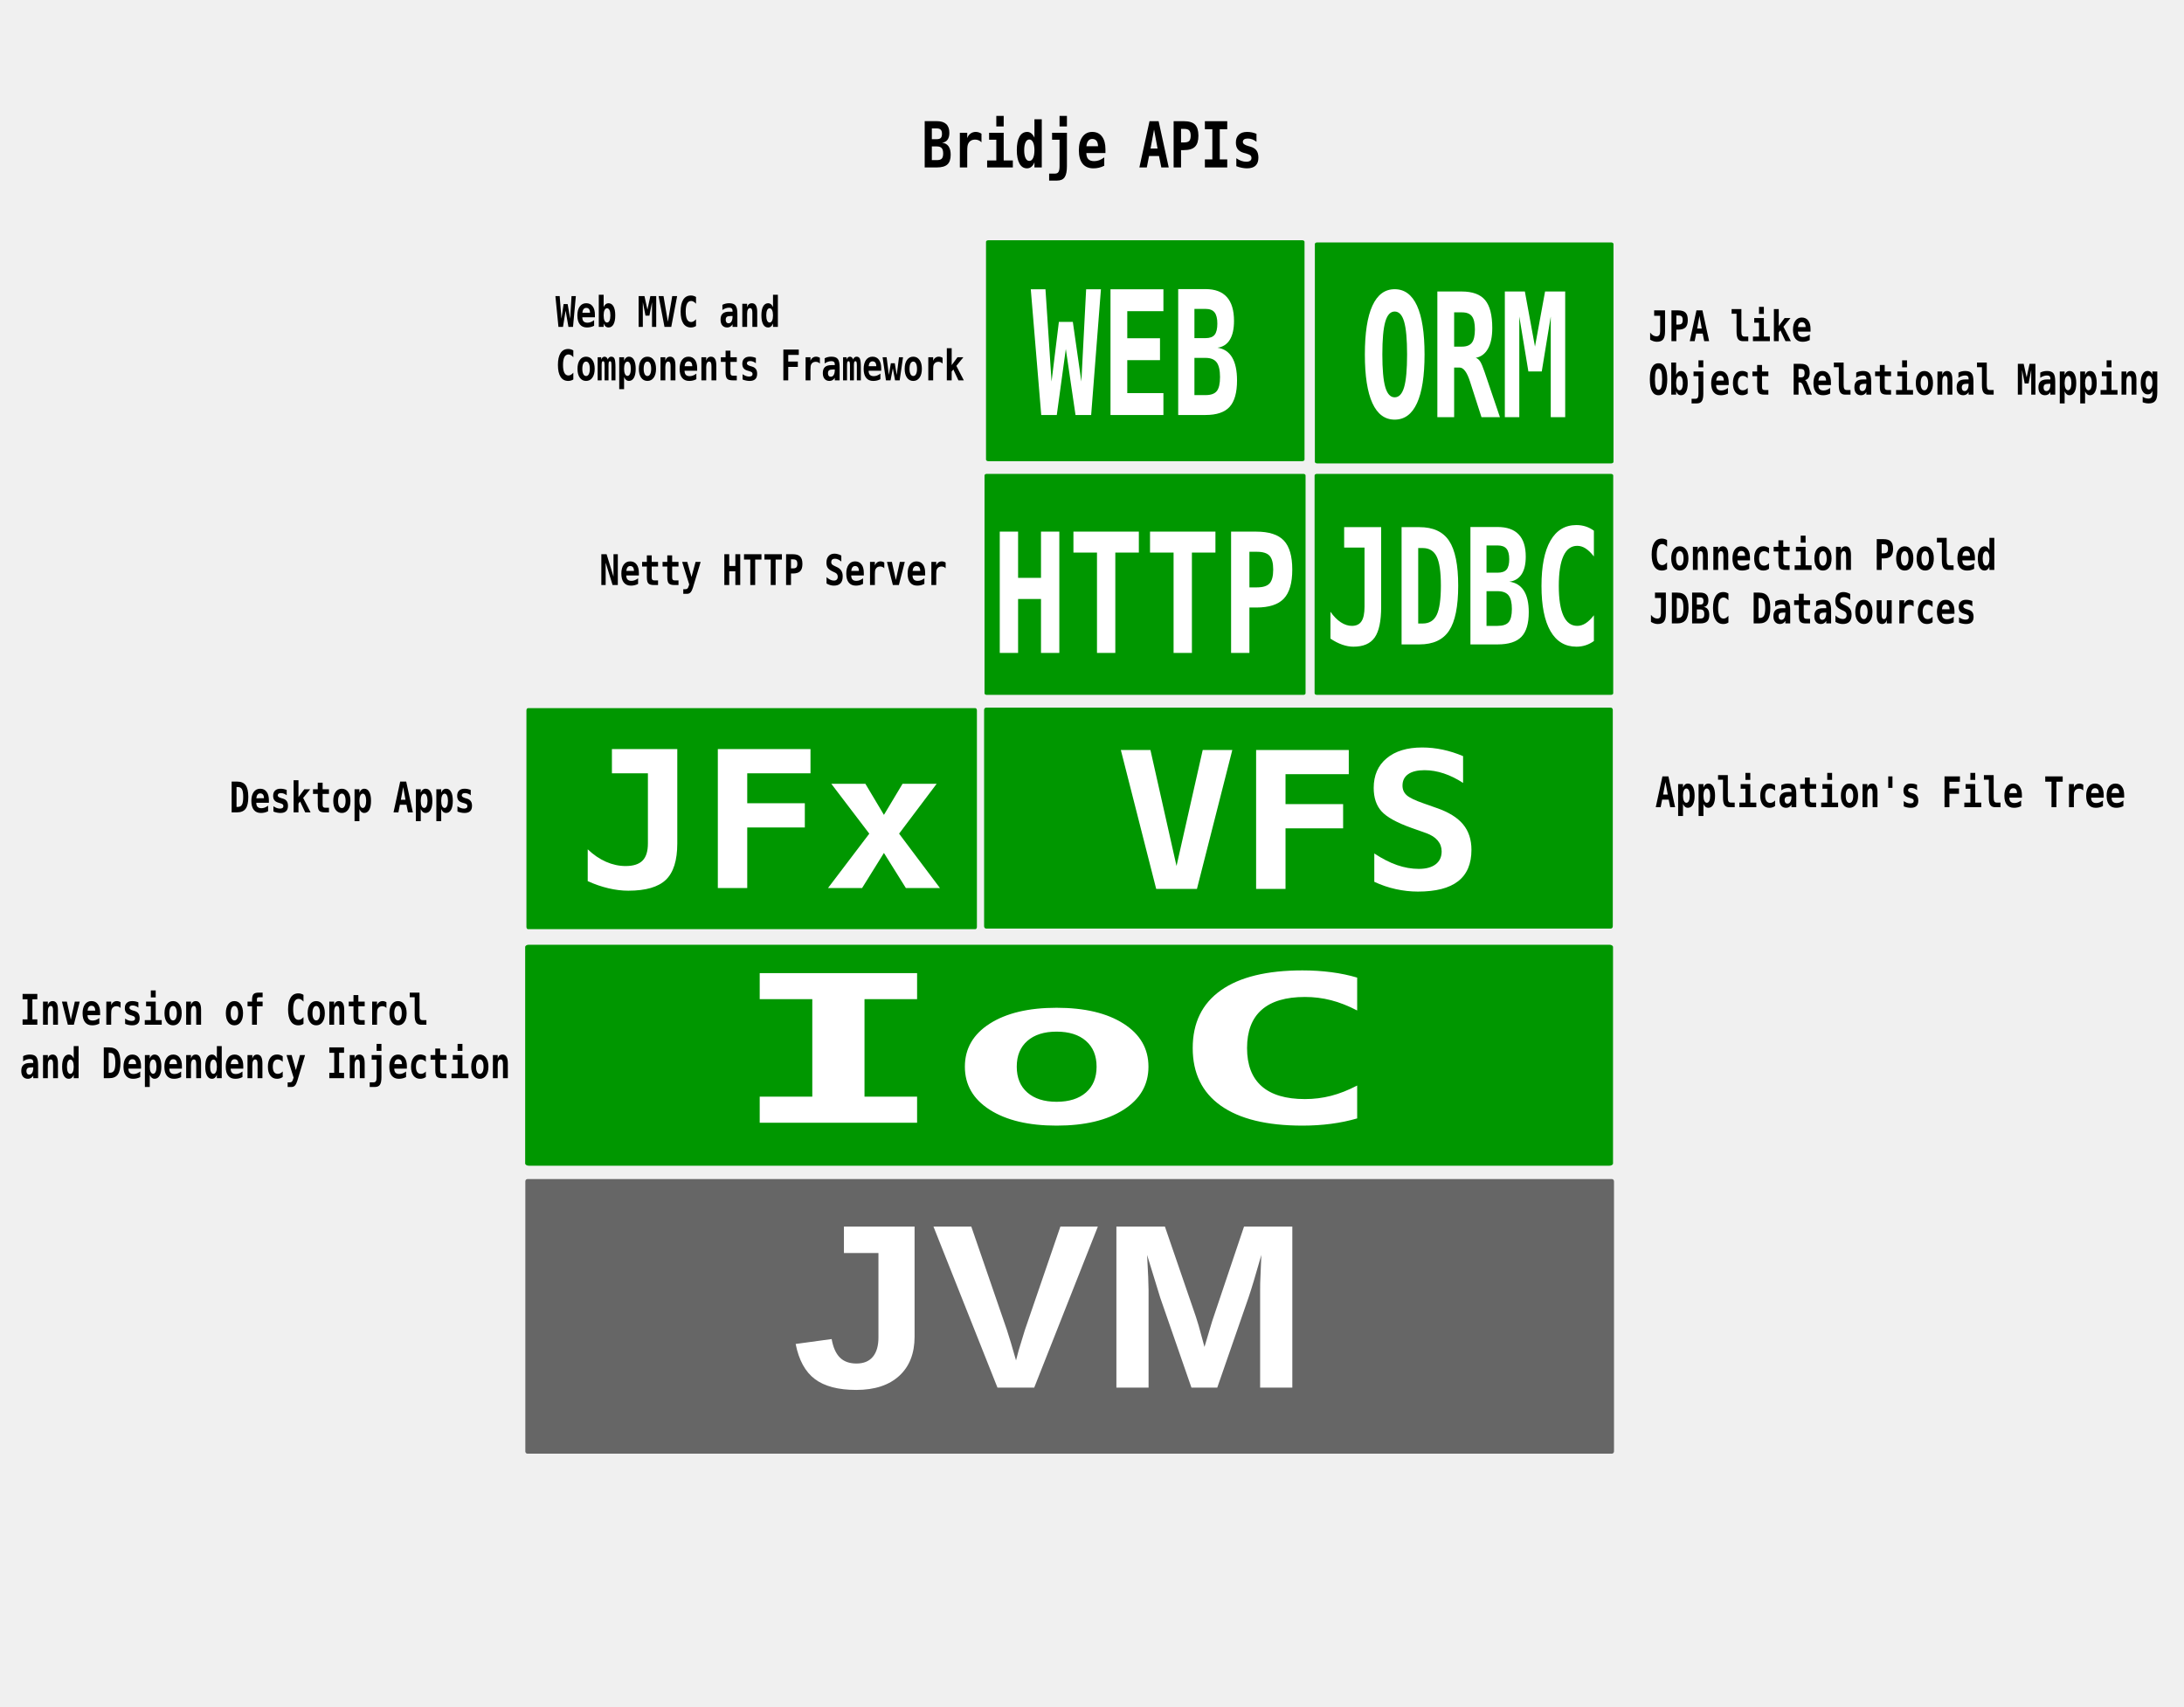
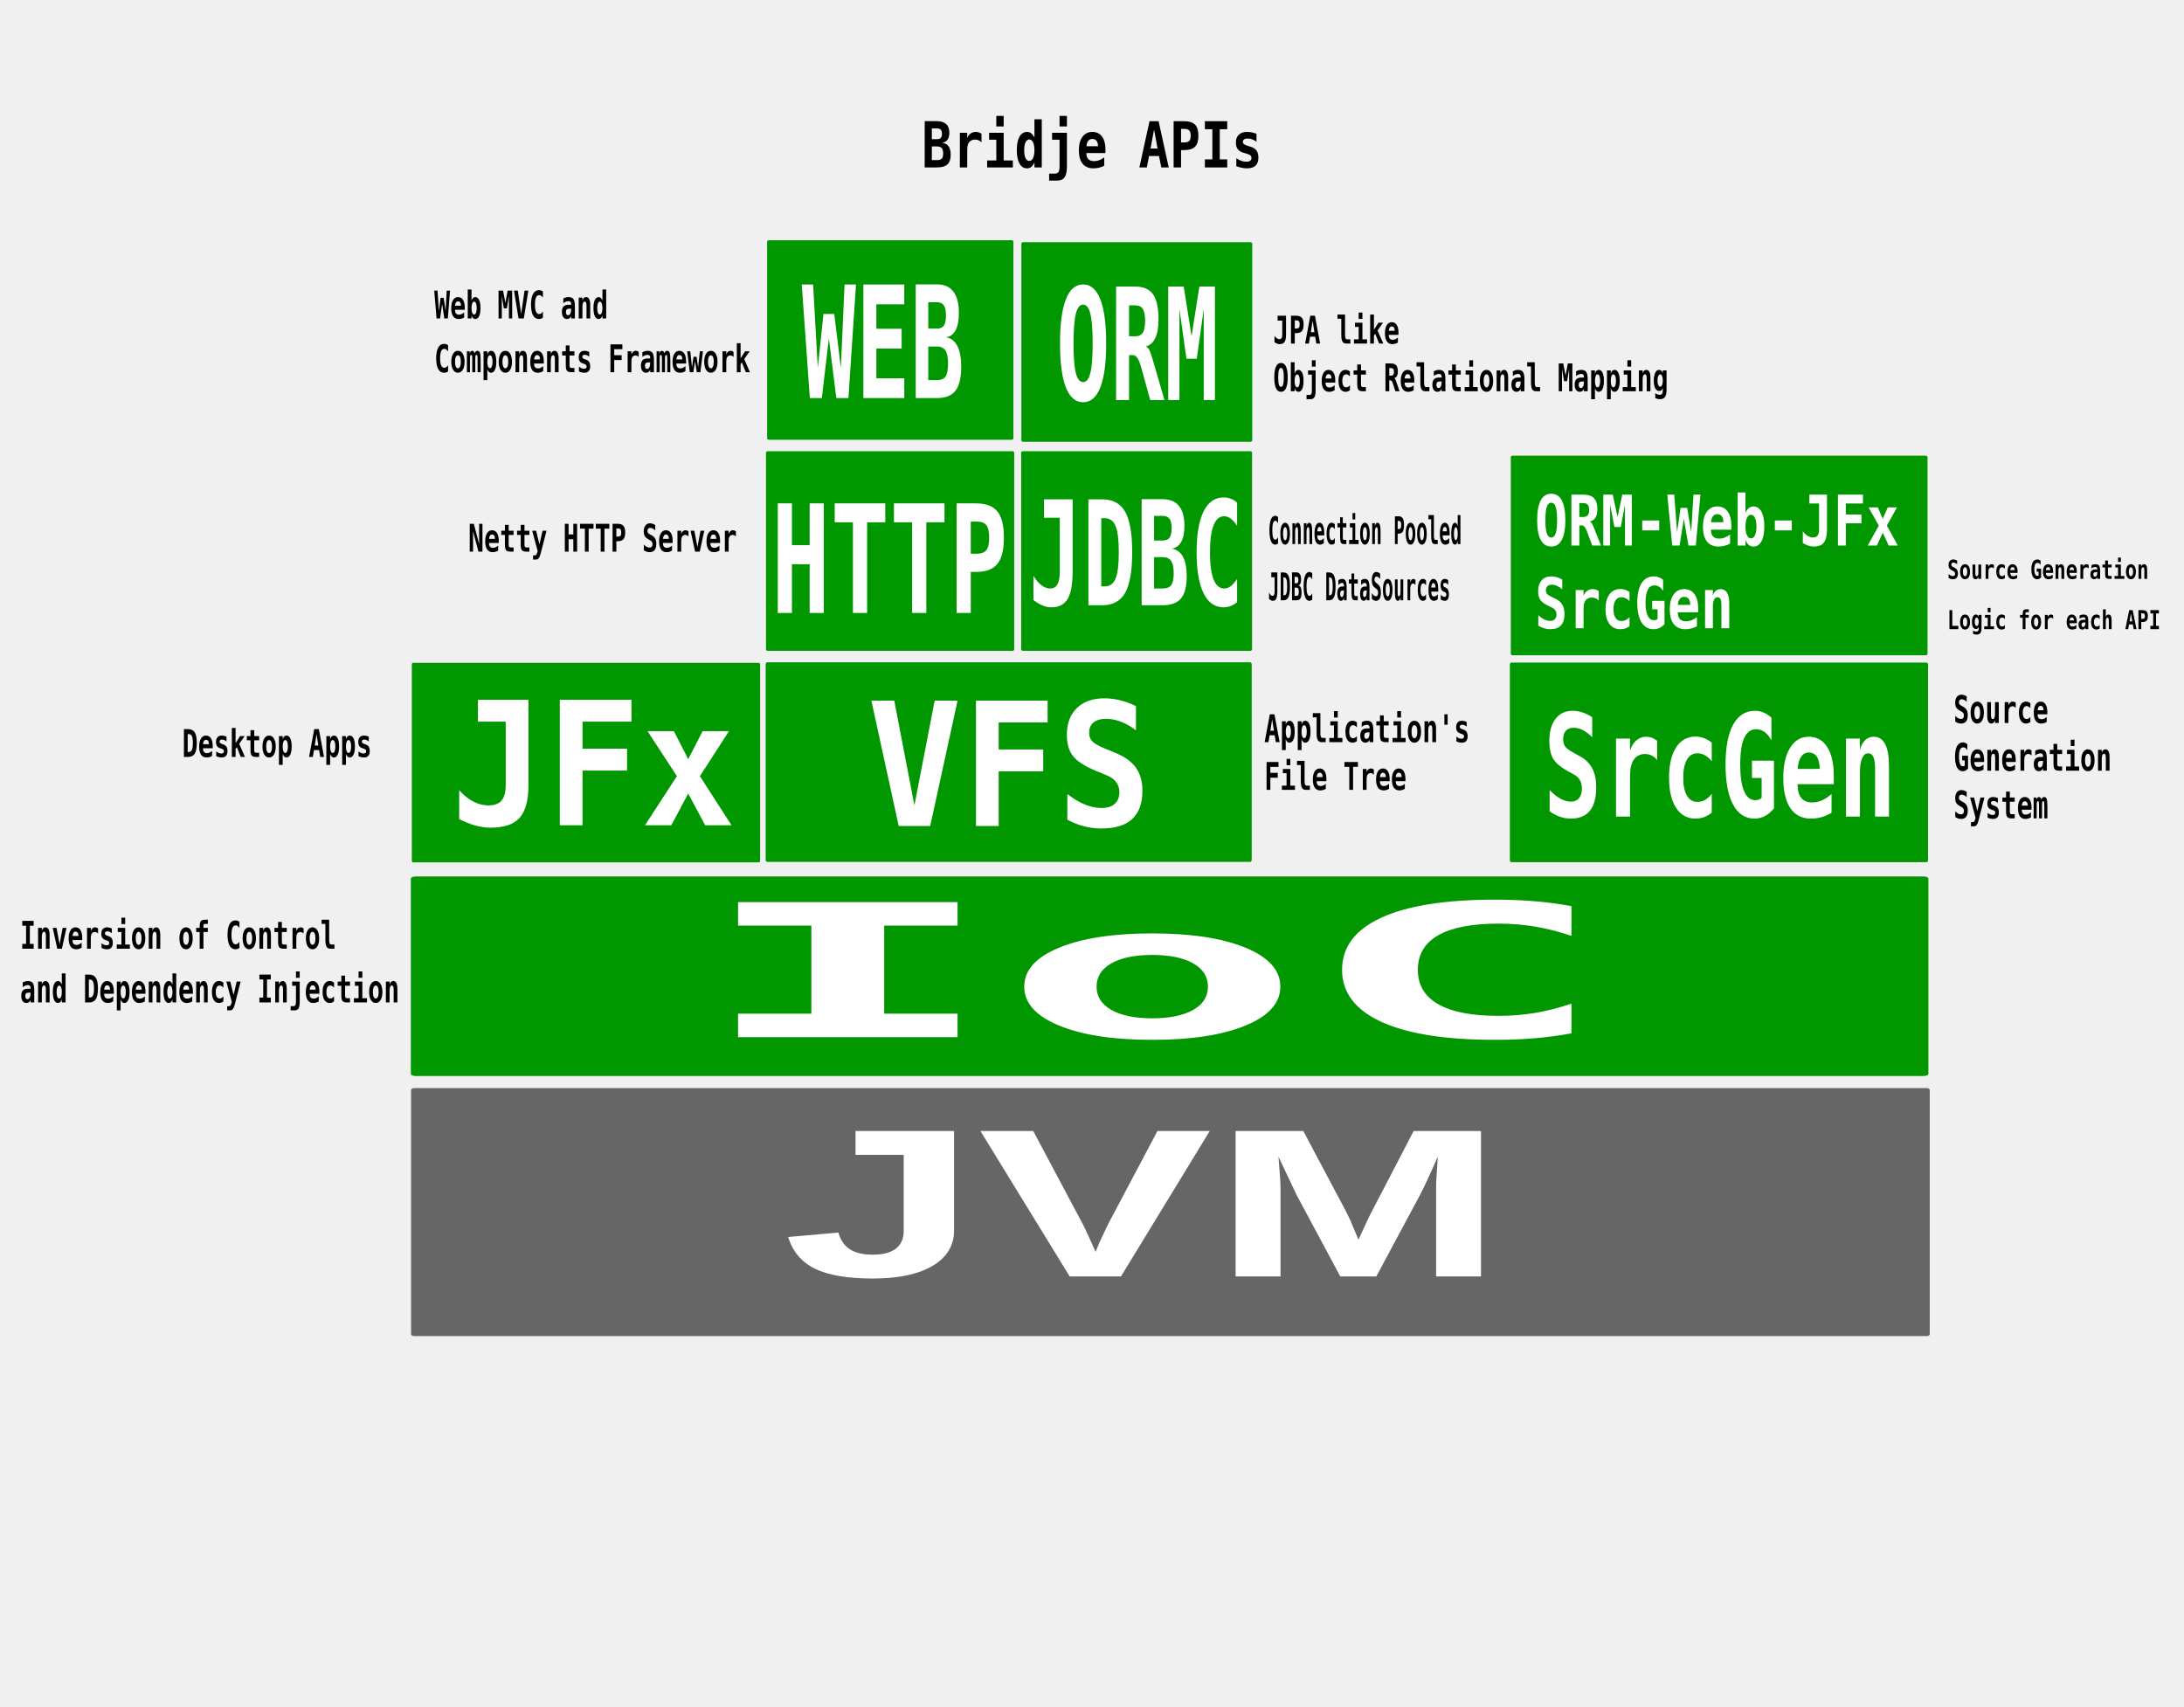
<svg xmlns="http://www.w3.org/2000/svg" width="380mm" height="297mm" viewBox="0 0 1346.456 1052.362" id="svg2" version="1.1">
  <defs id="defs4" />
  <g id="layer1">
-     <rect style="opacity:1;fill:#666666;fill-opacity:1;fill-rule:nonzero;stroke:#bdbdbd;stroke-width:0;stroke-linejoin:round;stroke-miterlimit:4;stroke-dasharray:none;stroke-opacity:1" id="rect3336" width="671.176" height="169.298" x="323.869" y="726.91" rx="1.299" ry="1.409" />
-     <rect style="opacity:1;fill:#009700;fill-opacity:1;fill-rule:nonzero;stroke:#bdbdbd;stroke-width:0;stroke-linejoin:round;stroke-miterlimit:4;stroke-dasharray:none;stroke-opacity:1" id="rect4138" width="670.676" height="136.231" x="323.769" y="582.443" rx="2.211" ry="1.409" />
-     <rect style="opacity:1;fill:#009700;fill-opacity:1;fill-rule:nonzero;stroke:#bdbdbd;stroke-width:0;stroke-linejoin:round;stroke-miterlimit:4;stroke-dasharray:none;stroke-opacity:1" id="rect4144" width="197.921" height="136.23" x="606.971" y="292.158" rx="1.278" ry="0.954" />
-     <rect style="opacity:1;fill:#009700;fill-opacity:1;fill-rule:nonzero;stroke:#bdbdbd;stroke-width:0;stroke-linejoin:round;stroke-miterlimit:4;stroke-dasharray:none;stroke-opacity:1" id="rect4146" width="184.107" height="136.23" x="810.459" y="292.158" rx="1.399" ry="0.969" />
-     <text xml:space="preserve" style="font-style:normal;font-variant:normal;font-weight:bold;font-stretch:normal;font-size:66.492px;line-height:125%;font-family:'DejaVu Sans Mono';-inkscape-font-specification:'DejaVu Sans Mono, Bold';text-align:start;letter-spacing:0px;word-spacing:0px;writing-mode:lr-tb;text-anchor:start;fill:#ffffff;fill-opacity:1;stroke:none;stroke-width:1px;stroke-linecap:butt;stroke-linejoin:miter;stroke-opacity:1" x="470.896" y="886.902" id="text4148" transform="scale(1.036712,0.9645882)">
-       <tspan id="tspan4150" x="470.896" y="886.902" style="font-style:normal;font-variant:normal;font-weight:bold;font-stretch:normal;font-size:149.607px;line-height:125%;font-family:Arial;-inkscape-font-specification:'Arial, Bold';text-align:start;writing-mode:lr-tb;text-anchor:start">JVM</tspan>
+     <rect style="opacity:1;fill:#666666;fill-opacity:1;fill-rule:nonzero;stroke:#bdbdbd;stroke-width:0;stroke-linejoin:round;stroke-miterlimit:4;stroke-dasharray:none;stroke-opacity:1" id="rect3336" width="936.285" height="152.893" x="253.428" y="670.824" rx="1.811" ry="1.272" />
+     <rect style="opacity:1;fill:#009700;fill-opacity:1;fill-rule:nonzero;stroke:#bdbdbd;stroke-width:0;stroke-linejoin:round;stroke-miterlimit:4;stroke-dasharray:none;stroke-opacity:1" id="rect4138" width="935.587" height="123.03" x="253.289" y="540.356" rx="3.085" ry="1.272" />
+     <rect style="opacity:1;fill:#009700;fill-opacity:1;fill-rule:nonzero;stroke:#bdbdbd;stroke-width:0;stroke-linejoin:round;stroke-miterlimit:4;stroke-dasharray:none;stroke-opacity:1" id="rect4144" width="153.017" height="123.03" x="472.239" y="278.2" rx="0.988" ry="0.861" />
+     <rect style="opacity:1;fill:#009700;fill-opacity:1;fill-rule:nonzero;stroke:#bdbdbd;stroke-width:0;stroke-linejoin:round;stroke-miterlimit:4;stroke-dasharray:none;stroke-opacity:1" id="rect4146" width="142.337" height="123.03" x="629.56" y="278.2" rx="1.081" ry="0.875" />
+     <text xml:space="preserve" style="font-style:normal;font-variant:normal;font-weight:bold;font-stretch:normal;font-size:74.632px;line-height:125%;font-family:'DejaVu Sans Mono';-inkscape-font-specification:'DejaVu Sans Mono, Bold';text-align:start;letter-spacing:0px;word-spacing:0px;writing-mode:lr-tb;text-anchor:start;fill:#ffffff;fill-opacity:1;stroke:none;stroke-width:1px;stroke-linecap:butt;stroke-linejoin:miter;stroke-opacity:1" x="374.586" y="1013.964" id="text4148" transform="scale(1.288475,0.7761116)">
+       <tspan id="tspan4150" x="374.586" y="1013.964" style="font-style:normal;font-variant:normal;font-weight:bold;font-stretch:normal;font-size:167.922px;line-height:125%;font-family:Arial;-inkscape-font-specification:'Arial, Bold';text-align:start;writing-mode:lr-tb;text-anchor:start">JVM</tspan>
    </text>
-     <text xml:space="preserve" style="font-style:normal;font-variant:normal;font-weight:bold;font-stretch:normal;font-size:168.17px;line-height:125%;font-family:'DejaVu Sans Mono';-inkscape-font-specification:'DejaVu Sans Mono, Bold';text-align:start;letter-spacing:0px;word-spacing:0px;writing-mode:lr-tb;text-anchor:start;fill:#ffffff;fill-opacity:1;stroke:none;stroke-width:1px;stroke-linecap:butt;stroke-linejoin:miter;stroke-opacity:1" x="338.279" y="919.956" id="text4148-9" transform="scale(1.329076,0.7524021)">
-       <tspan x="338.279" y="919.956" id="tspan4205">IoC</tspan>
+     <text xml:space="preserve" style="font-style:normal;font-variant:normal;font-weight:bold;font-stretch:normal;font-size:188.756px;line-height:125%;font-family:'DejaVu Sans Mono';-inkscape-font-specification:'DejaVu Sans Mono, Bold';text-align:start;letter-spacing:0px;word-spacing:0px;writing-mode:lr-tb;text-anchor:start;fill:#ffffff;fill-opacity:1;stroke:none;stroke-width:1px;stroke-linecap:butt;stroke-linejoin:miter;stroke-opacity:1" x="259.602" y="1056.28" id="text4148-9" transform="scale(1.651839,0.6053858)">
+       <tspan x="259.602" y="1056.28" id="tspan4205">IoC</tspan>
    </text>
-     <rect style="opacity:1;fill:#009700;fill-opacity:1;fill-rule:nonzero;stroke:#bdbdbd;stroke-width:0;stroke-linejoin:round;stroke-miterlimit:4;stroke-dasharray:none;stroke-opacity:1" id="rect4138-2" width="387.594" height="136.231" x="606.707" y="436.254" rx="1.278" ry="1.409" />
-     <text xml:space="preserve" style="font-style:normal;font-variant:normal;font-weight:bold;font-stretch:normal;font-size:121.564px;line-height:125%;font-family:'DejaVu Sans Mono';-inkscape-font-specification:'DejaVu Sans Mono, Bold';text-align:start;letter-spacing:0px;word-spacing:0px;writing-mode:lr-tb;text-anchor:start;fill:#ffffff;fill-opacity:1;stroke:none;stroke-width:1px;stroke-linecap:butt;stroke-linejoin:miter;stroke-opacity:1" x="664.344" y="567.112" id="text4148-9-0" transform="scale(1.034852,0.9663221)">
-       <tspan id="tspan4209" x="664.344" y="567.112">VFS</tspan>
+     <rect style="opacity:1;fill:#009700;fill-opacity:1;fill-rule:nonzero;stroke:#bdbdbd;stroke-width:0;stroke-linejoin:round;stroke-miterlimit:4;stroke-dasharray:none;stroke-opacity:1" id="rect4138-2" width="299.658" height="123.03" x="472.034" y="408.333" rx="0.988" ry="1.272" />
+     <text xml:space="preserve" style="font-style:normal;font-variant:normal;font-weight:bold;font-stretch:normal;font-size:101.577px;line-height:125%;font-family:'DejaVu Sans Mono';-inkscape-font-specification:'DejaVu Sans Mono, Bold';text-align:start;letter-spacing:0px;word-spacing:0px;writing-mode:lr-tb;text-anchor:start;fill:#ffffff;fill-opacity:1;stroke:none;stroke-width:1px;stroke-linecap:butt;stroke-linejoin:miter;stroke-opacity:1" x="558.226" y="487.614" id="text4148-9-0" transform="scale(0.9574904,1.044397)">
+       <tspan id="tspan4209" x="558.226" y="487.614">VFS</tspan>
    </text>
-     <text xml:space="preserve" style="font-style:normal;font-variant:normal;font-weight:bold;font-stretch:normal;font-size:89.709px;line-height:125%;font-family:'DejaVu Sans Mono';-inkscape-font-specification:'DejaVu Sans Mono, Bold';text-align:start;letter-spacing:0px;word-spacing:0px;writing-mode:lr-tb;text-anchor:start;fill:#ffffff;fill-opacity:1;stroke:none;stroke-width:1px;stroke-linecap:butt;stroke-linejoin:miter;stroke-opacity:1" x="698.98" y="351.948" id="text4148-9-0-5" transform="scale(0.8742977,1.143775)">
-       <tspan id="tspan4209-0" x="698.98" y="351.948">HTTP</tspan>
+     <text xml:space="preserve" style="font-style:normal;font-variant:normal;font-weight:bold;font-stretch:normal;font-size:74.96px;line-height:125%;font-family:'DejaVu Sans Mono';-inkscape-font-specification:'DejaVu Sans Mono, Bold';text-align:start;letter-spacing:0px;word-spacing:0px;writing-mode:lr-tb;text-anchor:start;fill:#ffffff;fill-opacity:1;stroke:none;stroke-width:1px;stroke-linecap:butt;stroke-linejoin:miter;stroke-opacity:1" x="587.738" y="305.693" id="text4148-9-0-5" transform="scale(0.8089388,1.236187)">
+       <tspan id="tspan4209-0" x="587.738" y="305.693">HTTP</tspan>
    </text>
-     <text xml:space="preserve" style="font-style:normal;font-variant:normal;font-weight:bold;font-stretch:normal;font-size:84.028px;line-height:125%;font-family:'DejaVu Sans Mono';-inkscape-font-specification:'DejaVu Sans Mono, Bold';text-align:start;letter-spacing:0px;word-spacing:0px;writing-mode:lr-tb;text-anchor:start;fill:#ffffff;fill-opacity:1;stroke:none;stroke-width:1px;stroke-linecap:butt;stroke-linejoin:miter;stroke-opacity:1" x="963.475" y="336.664" id="text4148-9-0-5-4" transform="scale(0.8474013,1.180078)">
-       <tspan id="tspan4209-0-2" x="963.475" y="336.664">JDBC</tspan>
+     <text xml:space="preserve" style="font-style:normal;font-variant:normal;font-weight:bold;font-stretch:normal;font-size:70.213px;line-height:125%;font-family:'DejaVu Sans Mono';-inkscape-font-specification:'DejaVu Sans Mono, Bold';text-align:start;letter-spacing:0px;word-spacing:0px;writing-mode:lr-tb;text-anchor:start;fill:#ffffff;fill-opacity:1;stroke:none;stroke-width:1px;stroke-linecap:butt;stroke-linejoin:miter;stroke-opacity:1" x="808.863" y="292.565" id="text4148-9-0-5-4" transform="scale(0.7840531,1.275424)">
+       <tspan id="tspan4209-0-2" x="808.863" y="292.565">JDBC</tspan>
    </text>
-     <rect style="opacity:1;fill:#009700;fill-opacity:1;fill-rule:nonzero;stroke:#bdbdbd;stroke-width:0;stroke-linejoin:round;stroke-miterlimit:4;stroke-dasharray:none;stroke-opacity:1" id="rect4146-1" width="184.107" height="136.23" x="810.623" y="149.463" rx="1.399" ry="0.969" />
-     <text xml:space="preserve" style="font-style:normal;font-variant:normal;font-weight:bold;font-stretch:normal;font-size:87.396px;line-height:125%;font-family:'DejaVu Sans Mono';-inkscape-font-specification:'DejaVu Sans Mono, Bold';text-align:start;letter-spacing:0px;word-spacing:0px;writing-mode:lr-tb;text-anchor:start;fill:#ffffff;fill-opacity:1;stroke:none;stroke-width:1px;stroke-linecap:butt;stroke-linejoin:miter;stroke-opacity:1" x="1019.752" y="211.418" id="text4148-9-0-5-4-7" transform="scale(0.8219894,1.216561)">
-       <tspan id="tspan4209-0-2-0" x="1019.752" y="211.418">ORM</tspan>
+     <rect style="opacity:1;fill:#009700;fill-opacity:1;fill-rule:nonzero;stroke:#bdbdbd;stroke-width:0;stroke-linejoin:round;stroke-miterlimit:4;stroke-dasharray:none;stroke-opacity:1" id="rect4146-1" width="142.337" height="123.03" x="629.687" y="149.332" rx="1.081" ry="0.875" />
+     <text xml:space="preserve" style="font-style:normal;font-variant:normal;font-weight:bold;font-stretch:normal;font-size:73.027px;line-height:125%;font-family:'DejaVu Sans Mono';-inkscape-font-specification:'DejaVu Sans Mono, Bold';text-align:start;letter-spacing:0px;word-spacing:0px;writing-mode:lr-tb;text-anchor:start;fill:#ffffff;fill-opacity:1;stroke:none;stroke-width:1px;stroke-linecap:butt;stroke-linejoin:miter;stroke-opacity:1" x="856.005" y="187.573" id="text4148-9-0-5-4-7" transform="scale(0.7605409,1.314854)">
+       <tspan id="tspan4209-0-2-0" x="856.005" y="187.573">ORM</tspan>
    </text>
-     <text xml:space="preserve" style="font-style:normal;font-variant:normal;font-weight:bold;font-stretch:normal;font-size:23.356px;line-height:125%;font-family:'DejaVu Sans Mono';-inkscape-font-specification:'DejaVu Sans Mono, Bold';text-align:start;letter-spacing:0px;word-spacing:0px;writing-mode:lr-tb;text-anchor:start;fill:#000000;fill-opacity:1;stroke:none;stroke-width:1px;stroke-linecap:butt;stroke-linejoin:miter;stroke-opacity:1" x="13.555" y="566.419" id="text4310" transform="scale(0.896562,1.115372)">
-       <tspan id="tspan4312" x="13.555" y="566.419">Inversion of Control</tspan>
-       <tspan x="13.555" y="595.972" id="tspan4314">and Dependency Injection</tspan>
+     <text xml:space="preserve" style="font-style:normal;font-variant:normal;font-weight:bold;font-stretch:normal;font-size:19.516px;line-height:125%;font-family:'DejaVu Sans Mono';-inkscape-font-specification:'DejaVu Sans Mono, Bold';text-align:start;letter-spacing:0px;word-spacing:0px;writing-mode:lr-tb;text-anchor:start;fill:#000000;fill-opacity:1;stroke:none;stroke-width:1px;stroke-linecap:butt;stroke-linejoin:miter;stroke-opacity:1" x="14.913" y="485.198" id="text4310" transform="scale(0.8295386,1.205489)">
+       <tspan id="tspan4312" x="14.913" y="485.198">Inversion of Control</tspan>
+       <tspan x="14.913" y="512.666" id="tspan4314">and Dependency Injection</tspan>
    </text>
-     <text xml:space="preserve" style="font-style:normal;font-variant:normal;font-weight:bold;font-stretch:normal;font-size:23.356px;line-height:125%;font-family:'DejaVu Sans Mono';-inkscape-font-specification:'DejaVu Sans Mono, Bold';text-align:start;letter-spacing:0px;word-spacing:0px;writing-mode:lr-tb;text-anchor:start;fill:#000000;fill-opacity:1;stroke:none;stroke-width:1px;stroke-linecap:butt;stroke-linejoin:miter;stroke-opacity:1" x="1138.185" y="446.184" id="text4310-6" transform="scale(0.896562,1.115372)">
-       <tspan x="1138.185" y="446.184" id="tspan4314-3">Application's File Tree</tspan>
+     <text xml:space="preserve" style="font-style:normal;font-variant:normal;font-weight:bold;font-stretch:normal;font-size:19.516px;line-height:125%;font-family:'DejaVu Sans Mono';-inkscape-font-specification:'DejaVu Sans Mono, Bold';text-align:start;letter-spacing:0px;word-spacing:0px;writing-mode:lr-tb;text-anchor:start;fill:#000000;fill-opacity:1;stroke:none;stroke-width:1px;stroke-linecap:butt;stroke-linejoin:miter;stroke-opacity:1" x="939.574" y="379.547" id="text4310-6" transform="scale(0.8295386,1.205489)">
+       <tspan x="939.574" y="379.547" id="tspan4314-3">Application's </tspan>
+       <tspan x="939.574" y="403.943" id="tspan3377">File Tree</tspan>
    </text>
-     <text xml:space="preserve" style="font-style:normal;font-variant:normal;font-weight:bold;font-stretch:normal;font-size:23.356px;line-height:125%;font-family:'DejaVu Sans Mono';-inkscape-font-specification:'DejaVu Sans Mono, Bold';text-align:start;letter-spacing:0px;word-spacing:0px;writing-mode:lr-tb;text-anchor:start;fill:#000000;fill-opacity:1;stroke:none;stroke-width:1px;stroke-linecap:butt;stroke-linejoin:miter;stroke-opacity:1" x="1134.008" y="315.04" id="text4310-5" transform="scale(0.896562,1.115372)">
-       <tspan x="1134.008" y="315.04" id="tspan4314-9">Connection Pooled </tspan>
-       <tspan x="1134.008" y="344.594" id="tspan4362">JDBC DataSources</tspan>
+     <text xml:space="preserve" style="font-style:normal;font-variant:normal;font-weight:bold;font-stretch:normal;font-size:16.571px;line-height:125%;font-family:'DejaVu Sans Mono';-inkscape-font-specification:'DejaVu Sans Mono, Bold';text-align:start;letter-spacing:0px;word-spacing:0px;writing-mode:lr-tb;text-anchor:start;fill:#000000;fill-opacity:1;stroke:none;stroke-width:1px;stroke-linecap:butt;stroke-linejoin:miter;stroke-opacity:1" x="1109.879" y="236.271" id="text4310-5" transform="scale(0.7043625,1.419723)">
+       <tspan x="1109.879" y="236.271" id="tspan4314-9">Connection Pooled </tspan>
+       <tspan x="1109.879" y="260.666" id="tspan4362">JDBC DataSources</tspan>
    </text>
-     <text xml:space="preserve" style="font-style:normal;font-variant:normal;font-weight:bold;font-stretch:normal;font-size:23.356px;line-height:125%;font-family:'DejaVu Sans Mono';-inkscape-font-specification:'DejaVu Sans Mono, Bold';text-align:start;letter-spacing:0px;word-spacing:0px;writing-mode:lr-tb;text-anchor:start;fill:#000000;fill-opacity:1;stroke:none;stroke-width:1px;stroke-linecap:butt;stroke-linejoin:miter;stroke-opacity:1" x="412.144" y="323.375" id="text4310-5-0" transform="scale(0.896562,1.115372)">
-       <tspan x="412.144" y="323.375" id="tspan4362-7">Netty HTTP Server</tspan>
+     <text xml:space="preserve" style="font-style:normal;font-variant:normal;font-weight:bold;font-stretch:normal;font-size:19.516px;line-height:125%;font-family:'DejaVu Sans Mono';-inkscape-font-specification:'DejaVu Sans Mono, Bold';text-align:start;letter-spacing:0px;word-spacing:0px;writing-mode:lr-tb;text-anchor:start;fill:#000000;fill-opacity:1;stroke:none;stroke-width:1px;stroke-linecap:butt;stroke-linejoin:miter;stroke-opacity:1" x="347.969" y="282.114" id="text4310-5-0" transform="scale(0.8295386,1.205489)">
+       <tspan x="347.969" y="282.114" id="tspan4362-7">Netty HTTP Server</tspan>
    </text>
-     <text xml:space="preserve" style="font-style:normal;font-variant:normal;font-weight:bold;font-stretch:normal;font-size:23.356px;line-height:125%;font-family:'DejaVu Sans Mono';-inkscape-font-specification:'DejaVu Sans Mono, Bold';text-align:start;letter-spacing:0px;word-spacing:0px;writing-mode:lr-tb;text-anchor:start;fill:#000000;fill-opacity:1;stroke:none;stroke-width:1px;stroke-linecap:butt;stroke-linejoin:miter;stroke-opacity:1" x="1133.444" y="188.589" id="text4310-5-2" transform="scale(0.896562,1.115372)">
-       <tspan x="1133.444" y="188.589" id="tspan4362-3">JPA like </tspan>
-       <tspan x="1133.444" y="218.142" id="tspan4410">Object Relational Mapping</tspan>
+     <text xml:space="preserve" style="font-style:normal;font-variant:normal;font-weight:bold;font-stretch:normal;font-size:19.516px;line-height:125%;font-family:'DejaVu Sans Mono';-inkscape-font-specification:'DejaVu Sans Mono, Bold';text-align:start;letter-spacing:0px;word-spacing:0px;writing-mode:lr-tb;text-anchor:start;fill:#000000;fill-opacity:1;stroke:none;stroke-width:1px;stroke-linecap:butt;stroke-linejoin:miter;stroke-opacity:1" x="946.159" y="175.709" id="text4310-5-2" transform="scale(0.8295386,1.205489)">
+       <tspan x="946.159" y="175.709" id="tspan4362-3">JPA like </tspan>
+       <tspan x="946.159" y="200.104" id="tspan4410">Object Relational Mapping</tspan>
    </text>
    <text xml:space="preserve" style="font-style:normal;font-variant:normal;font-weight:bold;font-stretch:normal;font-size:35.233px;line-height:125%;font-family:'DejaVu Sans Mono';-inkscape-font-specification:'DejaVu Sans Mono, Bold';text-align:start;letter-spacing:0px;word-spacing:0px;writing-mode:lr-tb;text-anchor:start;fill:#000000;fill-opacity:1;stroke:none;stroke-width:1px;stroke-linecap:butt;stroke-linejoin:miter;stroke-opacity:1" x="630.522" y="93.015" id="text4310-5-2-1" transform="scale(0.9010608,1.109803)">
      <tspan x="630.522" y="93.015" id="tspan3427">Bridje APIs</tspan>
    </text>
-     <rect style="opacity:1;fill:#009700;fill-opacity:1;fill-rule:nonzero;stroke:#bdbdbd;stroke-width:0;stroke-linejoin:round;stroke-miterlimit:4;stroke-dasharray:none;stroke-opacity:1" id="rect4146-1-5" width="196.372" height="136.23" x="607.884" y="148.108" rx="1.492" ry="0.969" />
-     <text xml:space="preserve" style="font-style:normal;font-variant:normal;font-weight:bold;font-stretch:normal;font-size:87.396px;line-height:125%;font-family:'DejaVu Sans Mono';-inkscape-font-specification:'DejaVu Sans Mono, Bold';text-align:start;letter-spacing:0px;word-spacing:0px;writing-mode:lr-tb;text-anchor:start;fill:#ffffff;fill-opacity:1;stroke:none;stroke-width:1px;stroke-linecap:butt;stroke-linejoin:miter;stroke-opacity:1" x="773.108" y="210.304" id="text4148-9-0-5-4-7-9" transform="scale(0.8219894,1.216561)">
-       <tspan id="tspan4209-0-2-0-3" x="773.108" y="210.304">WEB</tspan>
+     <rect style="opacity:1;fill:#009700;fill-opacity:1;fill-rule:nonzero;stroke:#bdbdbd;stroke-width:0;stroke-linejoin:round;stroke-miterlimit:4;stroke-dasharray:none;stroke-opacity:1" id="rect4146-1-5" width="151.82" height="123.03" x="472.945" y="148.108" rx="1.153" ry="0.875" />
+     <text xml:space="preserve" style="font-style:normal;font-variant:normal;font-weight:bold;font-stretch:normal;font-size:73.027px;line-height:125%;font-family:'DejaVu Sans Mono';-inkscape-font-specification:'DejaVu Sans Mono, Bold';text-align:start;letter-spacing:0px;word-spacing:0px;writing-mode:lr-tb;text-anchor:start;fill:#ffffff;fill-opacity:1;stroke:none;stroke-width:1px;stroke-linecap:butt;stroke-linejoin:miter;stroke-opacity:1" x="649.912" y="186.643" id="text4148-9-0-5-4-7-9" transform="scale(0.7605409,1.314854)">
+       <tspan id="tspan4209-0-2-0-3" x="649.912" y="186.643">WEB</tspan>
    </text>
-     <text xml:space="preserve" style="font-style:normal;font-variant:normal;font-weight:bold;font-stretch:normal;font-size:23.356px;line-height:125%;font-family:'DejaVu Sans Mono';-inkscape-font-specification:'DejaVu Sans Mono, Bold';text-align:start;letter-spacing:0px;word-spacing:0px;writing-mode:lr-tb;text-anchor:start;fill:#000000;fill-opacity:1;stroke:none;stroke-width:1px;stroke-linecap:butt;stroke-linejoin:miter;stroke-opacity:1" x="381.915" y="180.679" id="text4310-5-0-9" transform="scale(0.896562,1.115372)">
-       <tspan x="381.915" y="180.679" id="tspan4362-7-6">Web MVC and </tspan>
-       <tspan x="381.915" y="210.232" id="tspan4208">Components Framework</tspan>
+     <text xml:space="preserve" style="font-style:normal;font-variant:normal;font-weight:bold;font-stretch:normal;font-size:19.516px;line-height:125%;font-family:'DejaVu Sans Mono';-inkscape-font-specification:'DejaVu Sans Mono, Bold';text-align:start;letter-spacing:0px;word-spacing:0px;writing-mode:lr-tb;text-anchor:start;fill:#000000;fill-opacity:1;stroke:none;stroke-width:1px;stroke-linecap:butt;stroke-linejoin:miter;stroke-opacity:1" x="322.71" y="162.878" id="text4310-5-0-9" transform="scale(0.8295386,1.205489)">
+       <tspan x="322.71" y="162.878" id="tspan4362-7-6">Web MVC and </tspan>
+       <tspan x="322.71" y="190.346" id="tspan4208">Components Framework</tspan>
    </text>
-     <rect style="opacity:1;fill:#009700;fill-opacity:1;fill-rule:nonzero;stroke:#bdbdbd;stroke-width:0;stroke-linejoin:round;stroke-miterlimit:4;stroke-dasharray:none;stroke-opacity:1" id="rect4138-2-8" width="277.732" height="136.231" x="324.545" y="436.593" rx="0.916" ry="1.409" />
-     <text xml:space="preserve" style="font-style:normal;font-variant:normal;font-weight:bold;font-stretch:normal;font-size:121.564px;line-height:125%;font-family:'DejaVu Sans Mono';-inkscape-font-specification:'DejaVu Sans Mono, Bold';text-align:start;letter-spacing:0px;word-spacing:0px;writing-mode:lr-tb;text-anchor:start;fill:#ffffff;fill-opacity:1;stroke:none;stroke-width:1px;stroke-linecap:butt;stroke-linejoin:miter;stroke-opacity:1" x="343.661" y="566.549" id="text4148-9-0-3" transform="scale(1.034852,0.966322)">
-       <tspan id="tspan4209-4" x="343.661" y="566.549">JFx</tspan>
+     <rect style="opacity:1;fill:#009700;fill-opacity:1;fill-rule:nonzero;stroke:#bdbdbd;stroke-width:0;stroke-linejoin:round;stroke-miterlimit:4;stroke-dasharray:none;stroke-opacity:1" id="rect4138-2-8" width="214.721" height="123.03" x="253.889" y="408.639" rx="0.708" ry="1.272" />
+     <text xml:space="preserve" style="font-style:normal;font-variant:normal;font-weight:bold;font-stretch:normal;font-size:101.577px;line-height:125%;font-family:'DejaVu Sans Mono';-inkscape-font-specification:'DejaVu Sans Mono, Bold';text-align:start;letter-spacing:0px;word-spacing:0px;writing-mode:lr-tb;text-anchor:start;fill:#ffffff;fill-opacity:1;stroke:none;stroke-width:1px;stroke-linecap:butt;stroke-linejoin:miter;stroke-opacity:1" x="290.266" y="487.143" id="text4148-9-0-3" transform="scale(0.9574905,1.044397)">
+       <tspan id="tspan4209-4" x="290.266" y="487.143">JFx</tspan>
    </text>
-     <text xml:space="preserve" style="font-style:normal;font-variant:normal;font-weight:bold;font-stretch:normal;font-size:23.356px;line-height:125%;font-family:'DejaVu Sans Mono';-inkscape-font-specification:'DejaVu Sans Mono, Bold';text-align:start;letter-spacing:0px;word-spacing:0px;writing-mode:lr-tb;text-anchor:start;fill:#000000;fill-opacity:1;stroke:none;stroke-width:1px;stroke-linecap:butt;stroke-linejoin:miter;stroke-opacity:1" x="157.727" y="449.037" id="text4310-5-0-1" transform="scale(0.896562,1.115372)">
-       <tspan x="157.727" y="449.037" id="tspan3423">Desktop Apps</tspan>
+     <text xml:space="preserve" style="font-style:normal;font-variant:normal;font-weight:bold;font-stretch:normal;font-size:19.516px;line-height:125%;font-family:'DejaVu Sans Mono';-inkscape-font-specification:'DejaVu Sans Mono, Bold';text-align:start;letter-spacing:0px;word-spacing:0px;writing-mode:lr-tb;text-anchor:start;fill:#000000;fill-opacity:1;stroke:none;stroke-width:1px;stroke-linecap:butt;stroke-linejoin:miter;stroke-opacity:1" x="135.382" y="387.116" id="text4310-5-0-1" transform="scale(0.8295386,1.205489)">
+       <tspan x="135.382" y="387.116" id="tspan3423">Desktop Apps</tspan>
+     </text>
+     <rect style="opacity:1;fill:#009700;fill-opacity:1;fill-rule:nonzero;stroke:#bdbdbd;stroke-width:0;stroke-linejoin:round;stroke-miterlimit:4;stroke-dasharray:none;stroke-opacity:1" id="rect4138-2-4" width="257.796" height="123.03" x="930.846" y="408.499" rx="0.85" ry="1.272" />
+     <text xml:space="preserve" style="font-style:normal;font-variant:normal;font-weight:bold;font-stretch:normal;font-size:72.834px;line-height:125%;font-family:'DejaVu Sans Mono';-inkscape-font-specification:'DejaVu Sans Mono, Bold';text-align:start;letter-spacing:0px;word-spacing:0px;writing-mode:lr-tb;text-anchor:start;fill:#ffffff;fill-opacity:1;stroke:none;stroke-width:1px;stroke-linecap:butt;stroke-linejoin:miter;stroke-opacity:1" x="1148.307" y="417.1" id="text4148-9-0-0" transform="scale(0.8285061,1.206992)">
+       <tspan id="tspan4209-6" x="1148.307" y="417.1">SrcGen</tspan>
+     </text>
+     <text xml:space="preserve" style="font-style:normal;font-variant:normal;font-weight:bold;font-stretch:normal;font-size:19.516px;line-height:125%;font-family:'DejaVu Sans Mono';-inkscape-font-specification:'DejaVu Sans Mono, Bold';text-align:start;letter-spacing:0px;word-spacing:0px;writing-mode:lr-tb;text-anchor:start;fill:#000000;fill-opacity:1;stroke:none;stroke-width:1px;stroke-linecap:butt;stroke-linejoin:miter;stroke-opacity:1" x="1451.864" y="369.757" id="text4310-5-0-1-8" transform="scale(0.8295386,1.205489)">
+       <tspan x="1451.864" y="369.757" id="tspan3423-2">Source </tspan>
+       <tspan x="1451.864" y="394.152" id="tspan3440">Generation</tspan>
+       <tspan x="1451.864" y="418.547" id="tspan3475">System</tspan>
+     </text>
+     <rect style="opacity:1;fill:#009700;fill-opacity:1;fill-rule:nonzero;stroke:#bdbdbd;stroke-width:0;stroke-linejoin:round;stroke-miterlimit:4;stroke-dasharray:none;stroke-opacity:1" id="rect4138-2-4-9" width="256.912" height="123.03" x="931.429" y="280.94" rx="0.847" ry="1.272" />
+     <text xml:space="preserve" style="font-style:normal;font-variant:normal;font-weight:bold;font-stretch:normal;font-size:38.233px;line-height:125%;font-family:'DejaVu Sans Mono';-inkscape-font-specification:'DejaVu Sans Mono, Bold';text-align:start;letter-spacing:0px;word-spacing:0px;writing-mode:lr-tb;text-anchor:start;fill:#ffffff;fill-opacity:1;stroke:none;stroke-width:1px;stroke-linecap:butt;stroke-linejoin:miter;stroke-opacity:1" x="1065.555" y="298.647" id="text4148-9-0-0-1" transform="scale(0.8879328,1.126211)">
+       <tspan x="1065.555" y="298.647" id="tspan3463">ORM-Web-JFx</tspan>
+       <tspan x="1065.555" y="343.9" id="tspan3467">SrcGen</tspan>
+     </text>
+     <text xml:space="preserve" style="font-style:normal;font-variant:normal;font-weight:bold;font-stretch:normal;font-size:13.989px;line-height:125%;font-family:'DejaVu Sans Mono';-inkscape-font-specification:'DejaVu Sans Mono, Bold';text-align:start;letter-spacing:0px;word-spacing:0px;writing-mode:lr-tb;text-anchor:start;fill:#000000;fill-opacity:1;stroke:none;stroke-width:1px;stroke-linecap:butt;stroke-linejoin:miter;stroke-opacity:1" x="1384.21" y="309.517" id="text4310-5-0-1-8-2" transform="scale(0.8673002,1.153003)">
+       <tspan x="1384.21" y="309.517" id="tspan3440-0">Source Generation</tspan>
+       <tspan x="1384.21" y="336.422" id="tspan3475-4">Logic for each API</tspan>
    </text>
  </g>
</svg>
